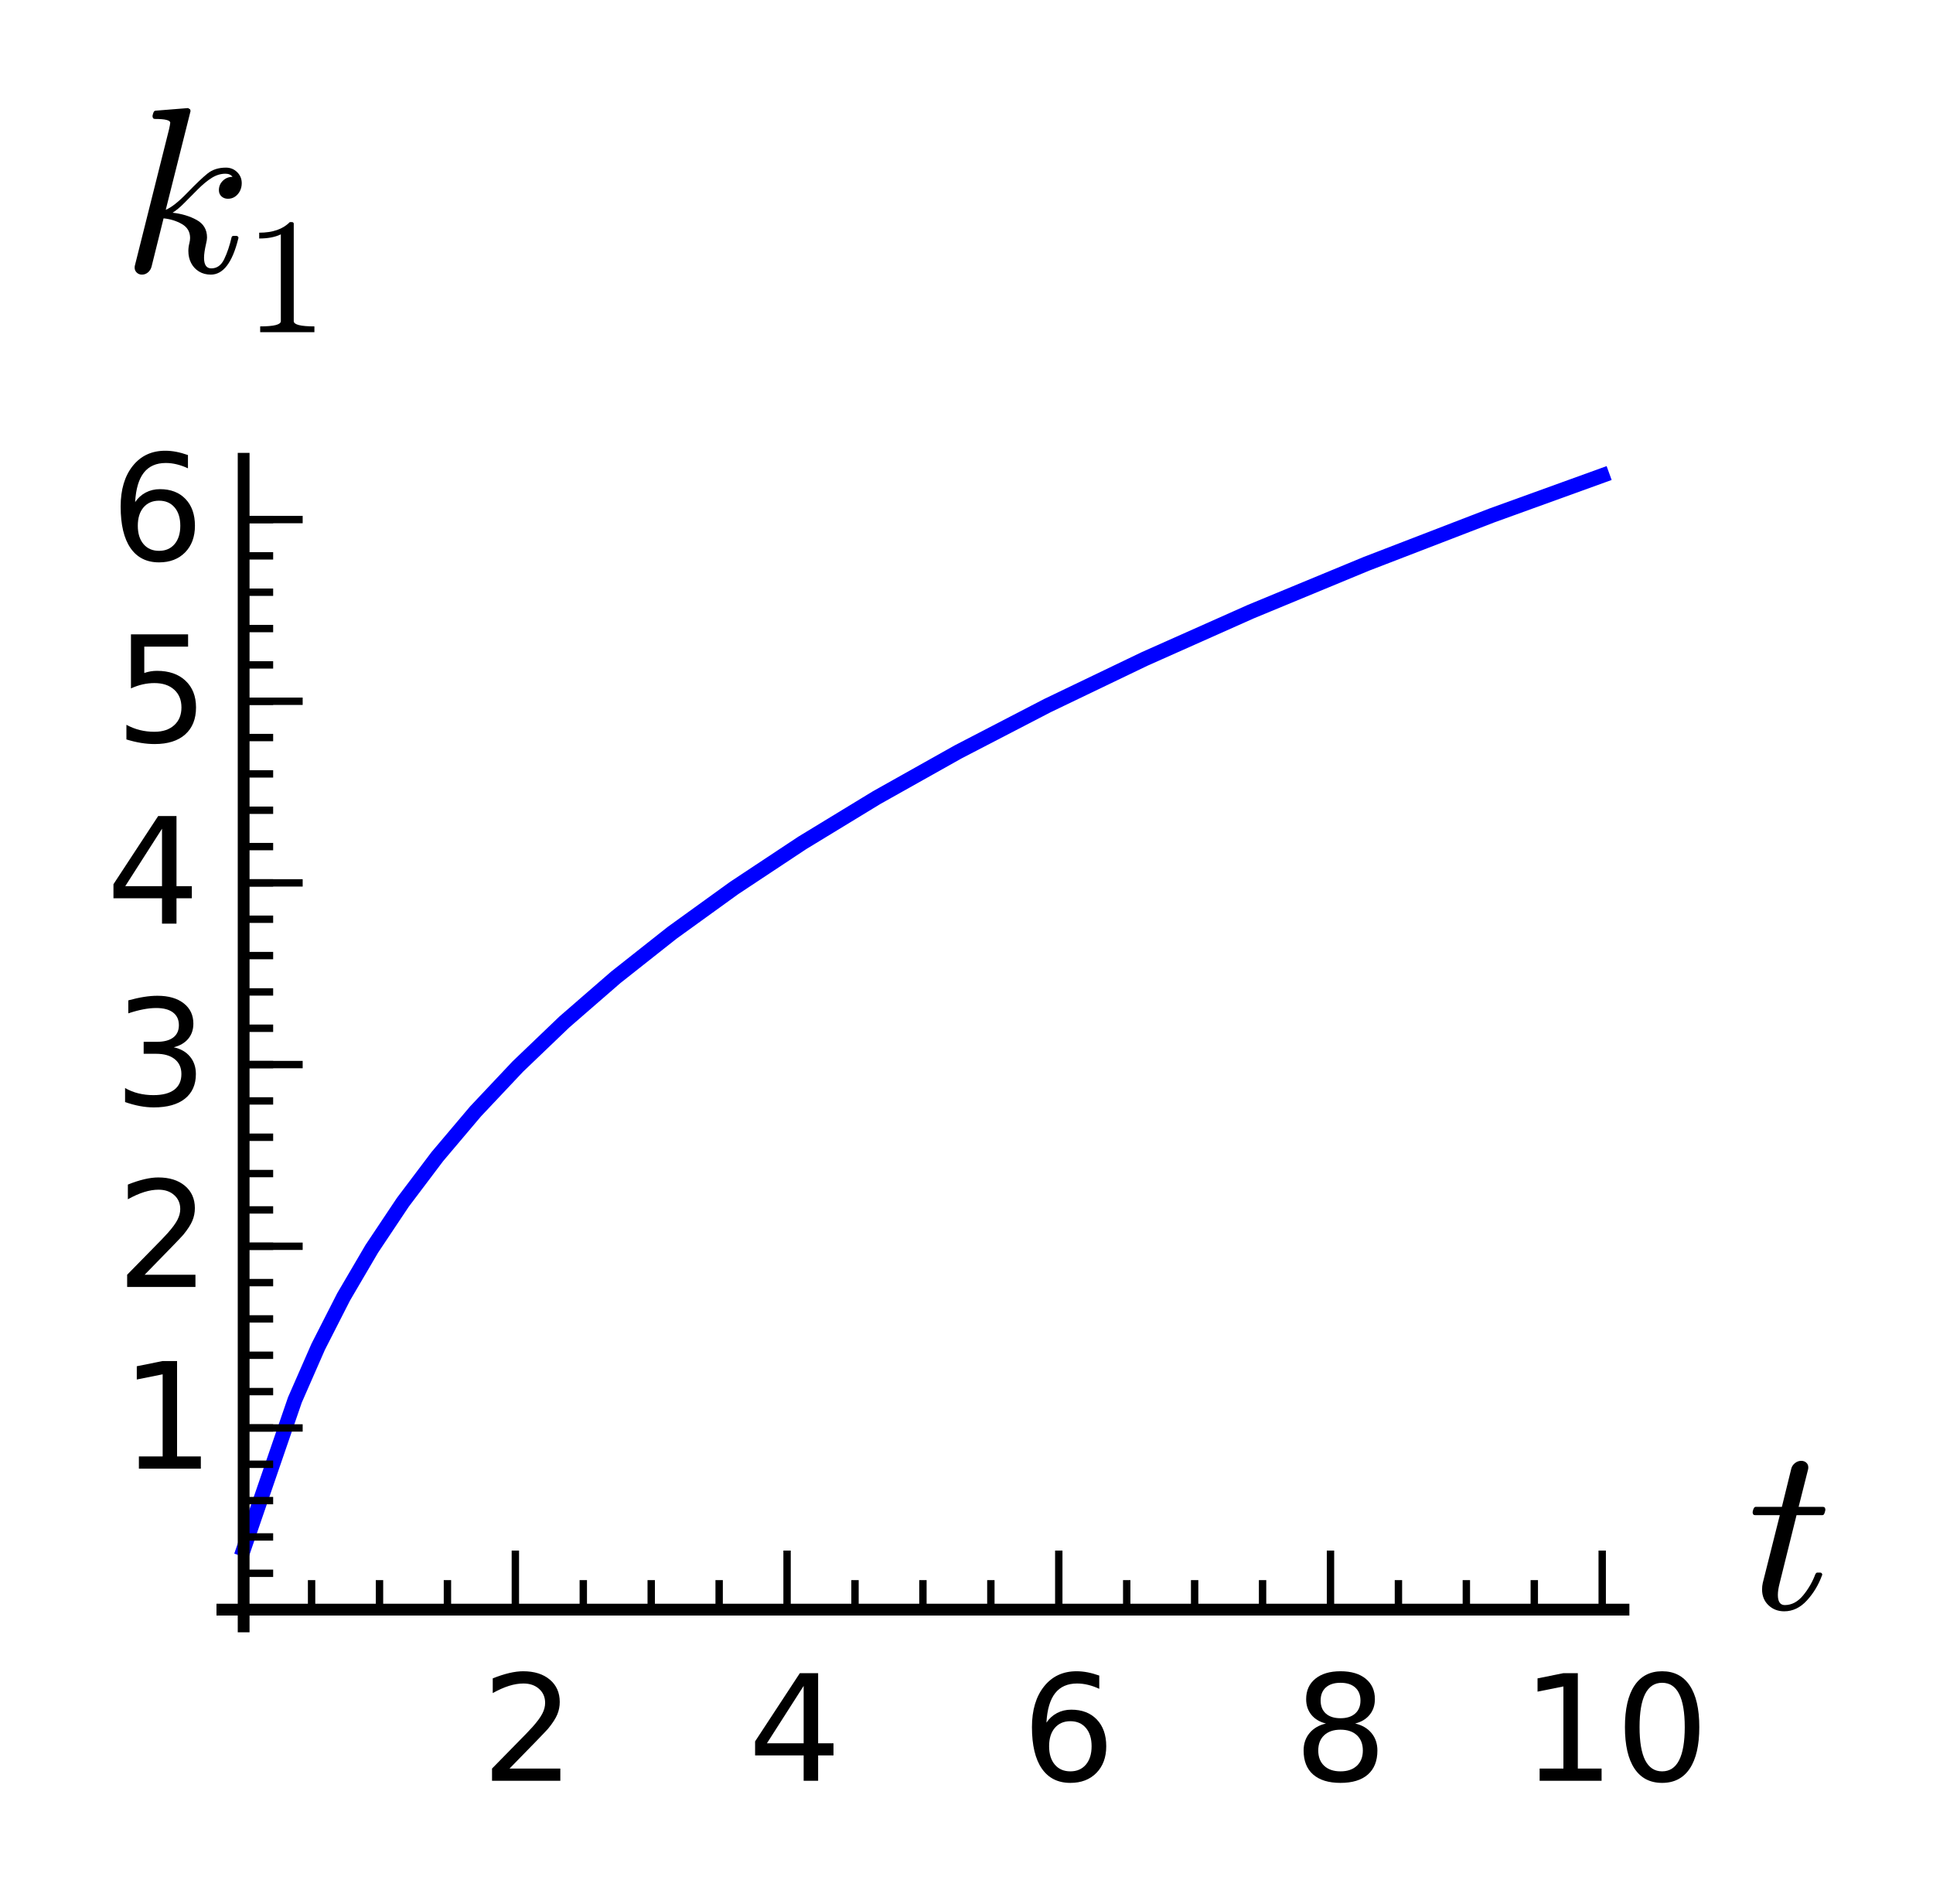
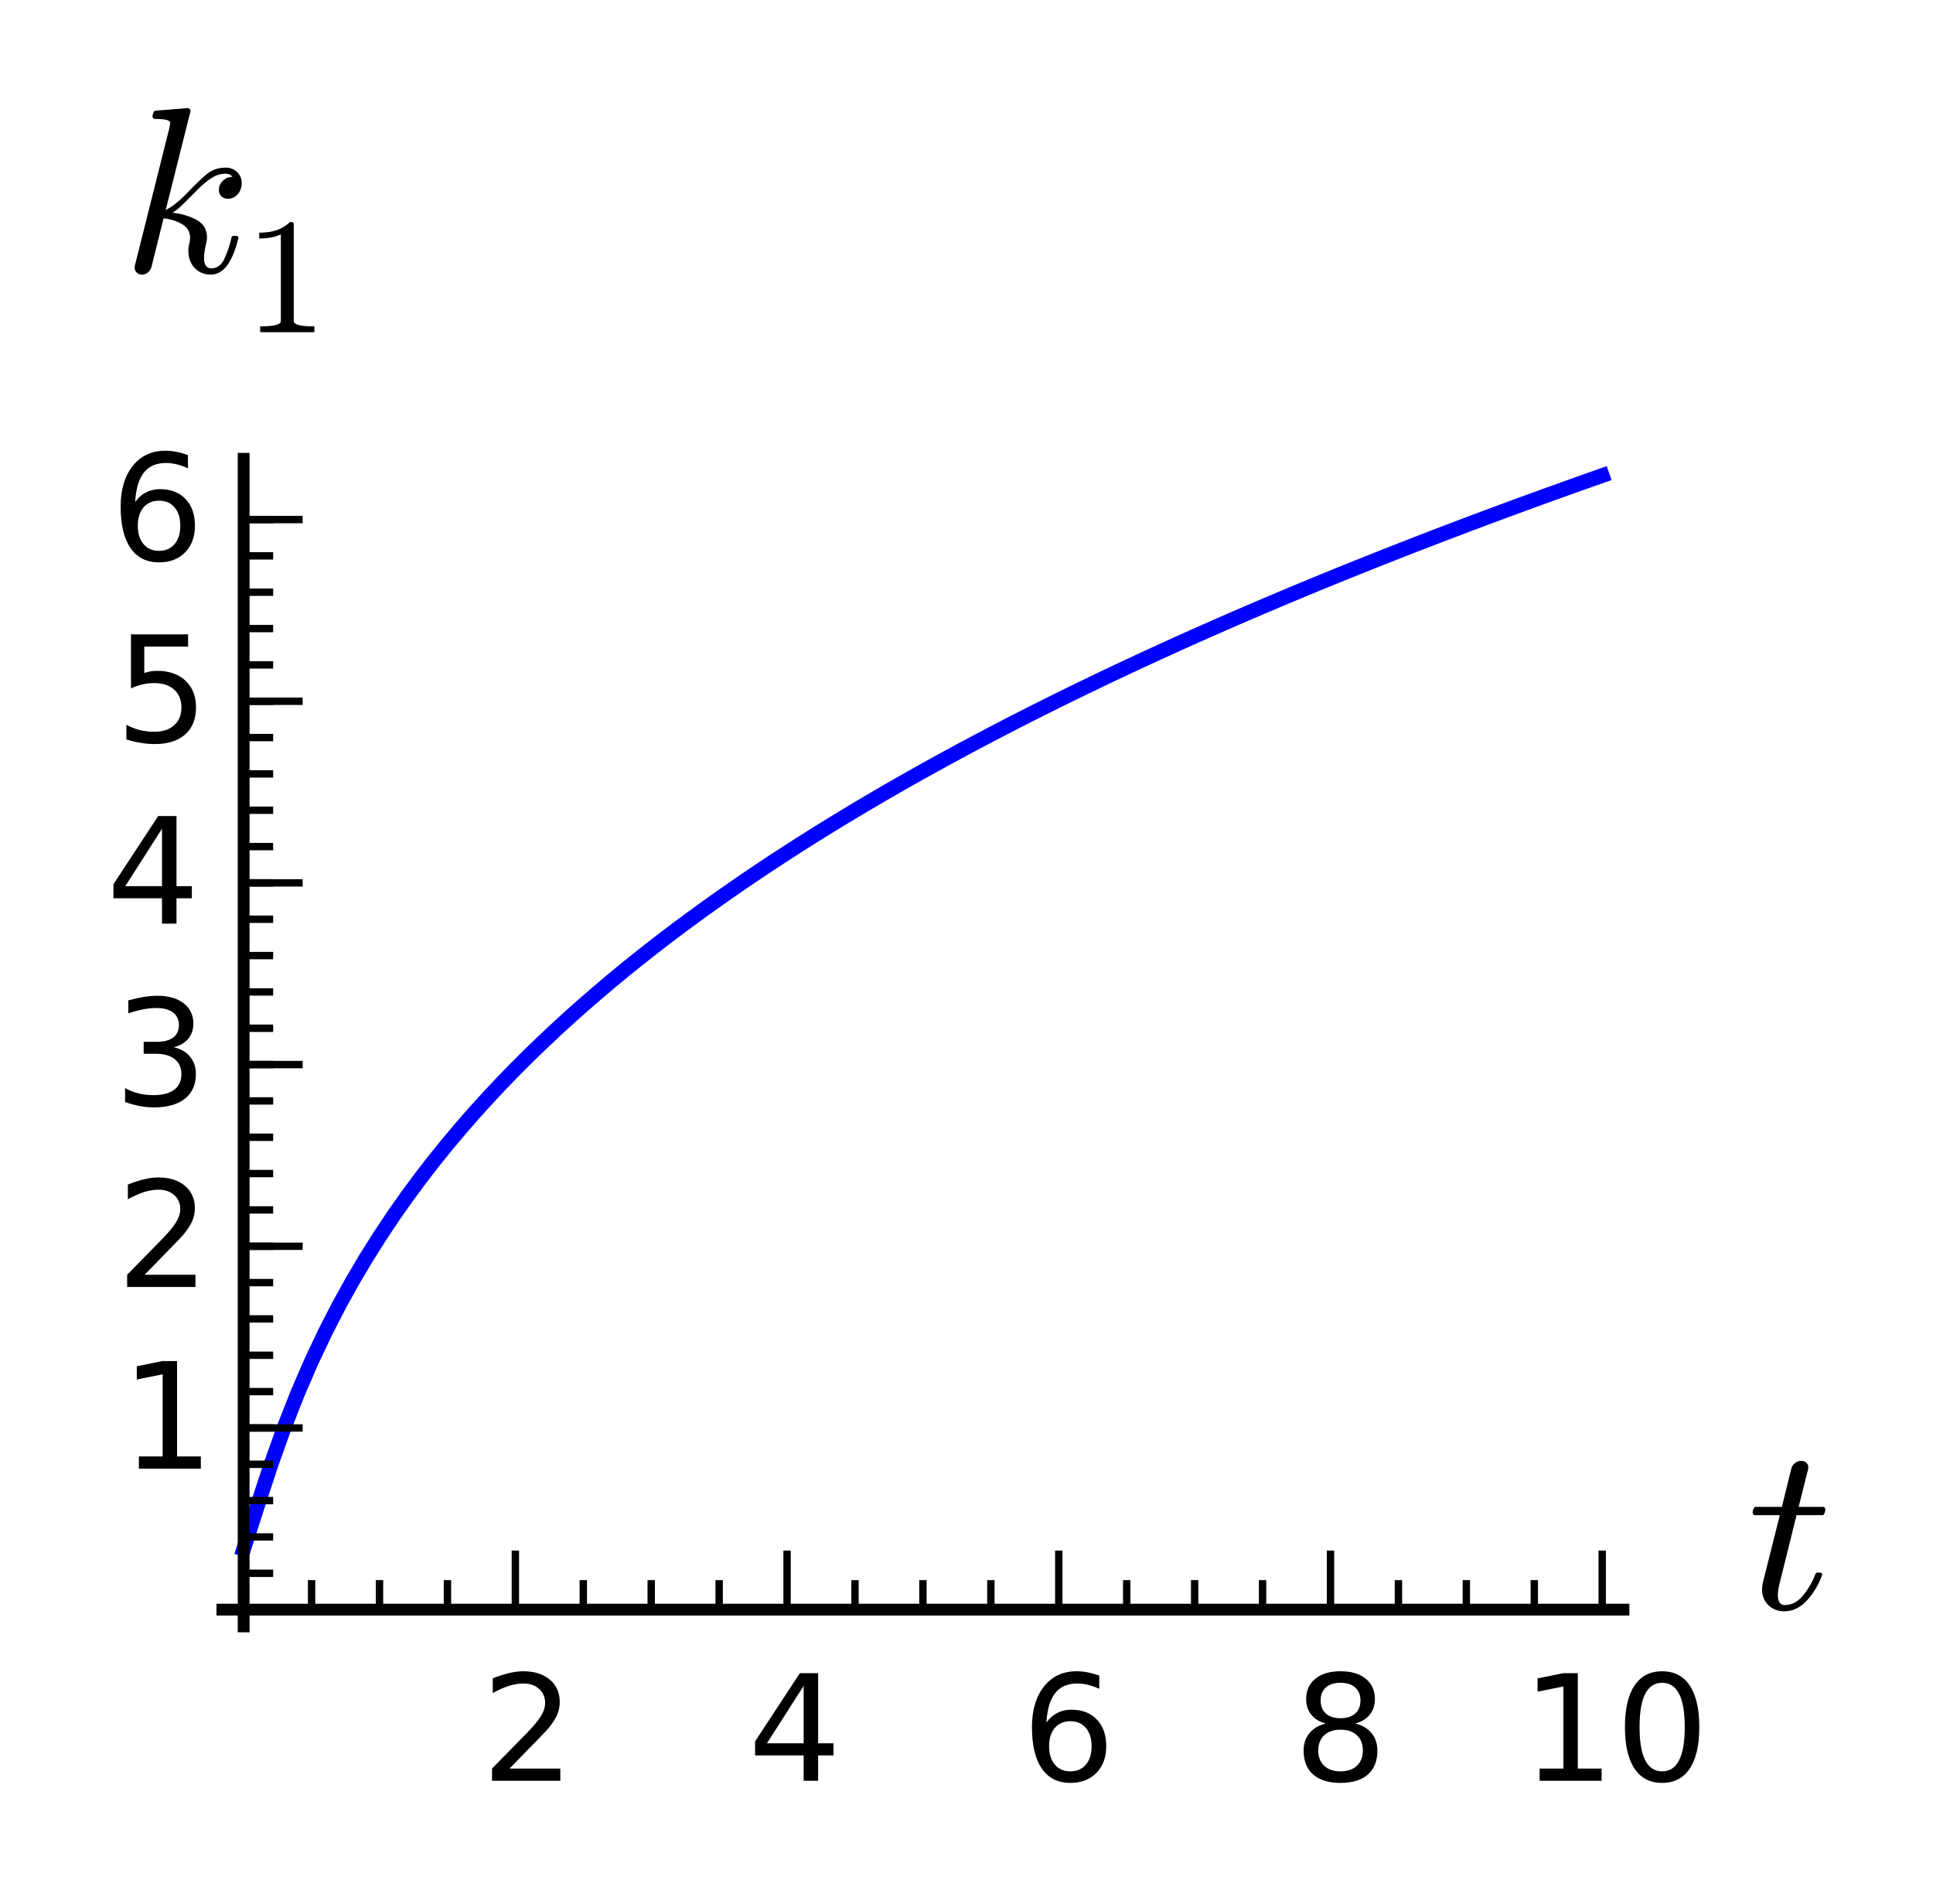
<svg xmlns="http://www.w3.org/2000/svg" xmlns:xlink="http://www.w3.org/1999/xlink" height="129pt" version="1.1" viewBox="0 0 131 129" width="131pt">
  <defs>
    <style type="text/css">
*{stroke-linecap:butt;stroke-linejoin:round;}
  </style>
  </defs>
  <g id="figure_1">
    <g id="patch_1">
      <path d=" M4.44089e-16 129.94 L131.544 129.94 L131.544 0 L4.44089e-16 0 z " style="fill:#ffffff;" />
    </g>
    <g id="axes_1">
      <g id="patch_2">
        <path d=" M14.671 110.599 L110.424 110.599 L110.424 30.685 L14.671 30.685 z " style="fill:#ffffff;" />
      </g>
      <g id="line2d_1">
-         <path clip-path="url(#p1717a278fa)" d=" M16.512 104.959 L19.983 94.86 L21.567 91.246 L23.289 87.868 L25.195 84.618 L27.303 81.461 L29.642 78.362 L32.229 75.303 L35.092 72.266 L38.25 69.243 L41.73 66.222 L45.551 63.203 L49.75 60.171 L54.362 57.117 L59.417 54.04 L64.941 50.941 L70.981 47.81 L77.573 44.646 L84.764 41.444 L92.59 38.206 L101.106 34.925 L108.582 32.222 L108.582 32.222" style="fill:none;stroke:#0000ff;stroke-linecap:square;" />
+         <path clip-path="url(#p1717a278fa)" d=" M16.512 104.959 L17.433 102.076 L18.354 99.26 L19.275 96.68 L20.195 94.343 L21.116 92.219 L22.037 90.275 L22.957 88.481 L23.878 86.815 L24.799 85.258 L25.72 83.794 L26.64 82.412 L27.561 81.101 L28.482 79.854 L29.402 78.663 L30.323 77.523 L31.244 76.428 L32.164 75.376 L33.085 74.361 L34.006 73.381 L34.926 72.433 L35.847 71.515 L36.768 70.624 L37.689 69.759 L38.609 68.917 L39.53 68.098 L40.451 67.3 L41.371 66.521 L42.292 65.76 L43.213 65.018 L44.133 64.291 L45.054 63.58 L45.975 62.884 L46.896 62.203 L47.816 61.534 L48.737 60.878 L49.658 60.235 L50.578 59.603 L51.499 58.982 L52.42 58.371 L53.34 57.772 L54.261 57.181 L55.182 56.601 L56.103 56.029 L57.023 55.466 L57.944 54.911 L58.865 54.365 L59.785 53.826 L60.706 53.295 L61.627 52.771 L62.547 52.254 L63.468 51.744 L64.389 51.24 L65.31 50.743 L66.23 50.252 L67.151 49.767 L68.072 49.288 L68.992 48.815 L69.913 48.346 L70.834 47.884 L71.754 47.426 L72.675 46.974 L73.596 46.526 L74.516 46.084 L75.437 45.645 L76.358 45.212 L77.279 44.783 L78.199 44.358 L79.12 43.937 L80.041 43.52 L80.961 43.108 L81.882 42.699 L82.803 42.294 L83.724 41.893 L84.644 41.496 L85.565 41.102 L86.486 40.711 L87.406 40.324 L88.327 39.941 L89.248 39.56 L90.168 39.183 L91.089 38.809 L92.01 38.438 L92.93 38.07 L93.851 37.705 L94.772 37.343 L95.693 36.983 L96.613 36.627 L97.534 36.273 L98.455 35.922 L99.375 35.573 L100.296 35.227 L101.217 34.884 L102.138 34.543 L103.058 34.204 L103.979 33.868 L104.9 33.534 L105.82 33.203 L106.741 32.873 L107.662 32.547 L108.582 32.222" style="fill:none;stroke:#0000ff;stroke-linecap:square;" />
      </g>
      <g id="matplotlib.axis_1">
        <g id="xtick_1">
          <g id="line2d_2">
            <defs>
              <path d=" M0 0 L0 -4" id="m93b0483c22" style="stroke:#000000;stroke-width:0.5;" />
            </defs>
            <g>
              <use style="stroke:#000000;stroke-width:0.5;" x="16.512" xlink:href="#m93b0483c22" y="109.062" />
            </g>
          </g>
        </g>
        <g id="xtick_2">
          <g id="line2d_3">
            <g>
              <use style="stroke:#000000;stroke-width:0.5;" x="34.926" xlink:href="#m93b0483c22" y="109.062" />
            </g>
          </g>
          <g id="text_1">
            <defs>
              <path d=" M19.188 8.297 L53.609 8.297 L53.609 0 L7.328 0 L7.328 8.297 Q12.938 14.109 22.625 23.891 Q32.328 33.688 34.812 36.531 Q39.547 41.844 41.422 45.531 Q43.312 49.219 43.312 52.781 Q43.312 58.594 39.234 62.25 Q35.156 65.922 28.609 65.922 Q23.969 65.922 18.812 64.312 Q13.672 62.703 7.812 59.422 L7.812 69.391 Q13.766 71.781 18.938 73 Q24.125 74.219 28.422 74.219 Q39.75 74.219 46.484 68.547 Q53.219 62.891 53.219 53.422 Q53.219 48.922 51.531 44.891 Q49.859 40.875 45.406 35.406 Q44.188 33.984 37.641 27.219 Q31.109 20.453 19.188 8.297" id="BitstreamVeraSans-Roman-32" />
            </defs>
            <g transform="translate(32.61242 120.6605)scale(0.1 -0.1)">
              <use xlink:href="#BitstreamVeraSans-Roman-32" />
            </g>
          </g>
        </g>
        <g id="xtick_3">
          <g id="line2d_4">
            <g>
              <use style="stroke:#000000;stroke-width:0.5;" x="53.34" xlink:href="#m93b0483c22" y="109.062" />
            </g>
          </g>
          <g id="text_2">
            <defs>
              <path d=" M37.797 64.312 L12.891 25.391 L37.797 25.391 z  M35.203 72.906 L47.609 72.906 L47.609 25.391 L58.016 25.391 L58.016 17.188 L47.609 17.188 L47.609 0 L37.797 0 L37.797 17.188 L4.891 17.188 L4.891 26.703 z " id="BitstreamVeraSans-Roman-34" />
            </defs>
            <g transform="translate(50.68422 120.6605)scale(0.1 -0.1)">
              <use xlink:href="#BitstreamVeraSans-Roman-34" />
            </g>
          </g>
        </g>
        <g id="xtick_4">
          <g id="line2d_5">
            <g>
              <use style="stroke:#000000;stroke-width:0.5;" x="71.754" xlink:href="#m93b0483c22" y="109.062" />
            </g>
          </g>
          <g id="text_3">
            <defs>
              <path d=" M33.016 40.375 Q26.375 40.375 22.484 35.828 Q18.609 31.297 18.609 23.391 Q18.609 15.531 22.484 10.953 Q26.375 6.391 33.016 6.391 Q39.656 6.391 43.531 10.953 Q47.406 15.531 47.406 23.391 Q47.406 31.297 43.531 35.828 Q39.656 40.375 33.016 40.375 M52.594 71.297 L52.594 62.312 Q48.875 64.062 45.094 64.984 Q41.312 65.922 37.594 65.922 Q27.828 65.922 22.672 59.328 Q17.531 52.734 16.797 39.406 Q19.672 43.656 24.016 45.922 Q28.375 48.188 33.594 48.188 Q44.578 48.188 50.953 41.516 Q57.328 34.859 57.328 23.391 Q57.328 12.156 50.688 5.359 Q44.047 -1.422 33.016 -1.422 Q20.359 -1.422 13.672 8.266 Q6.984 17.969 6.984 36.375 Q6.984 53.656 15.188 63.938 Q23.391 74.219 37.203 74.219 Q40.922 74.219 44.703 73.484 Q48.484 72.75 52.594 71.297" id="BitstreamVeraSans-Roman-36" />
            </defs>
            <g transform="translate(69.23726 120.6605)scale(0.1 -0.1)">
              <use xlink:href="#BitstreamVeraSans-Roman-36" />
            </g>
          </g>
        </g>
        <g id="xtick_5">
          <g id="line2d_6">
            <g>
              <use style="stroke:#000000;stroke-width:0.5;" x="90.168" xlink:href="#m93b0483c22" y="109.062" />
            </g>
          </g>
          <g id="text_4">
            <defs>
              <path d=" M31.781 34.625 Q24.75 34.625 20.719 30.859 Q16.703 27.094 16.703 20.516 Q16.703 13.922 20.719 10.156 Q24.75 6.391 31.781 6.391 Q38.812 6.391 42.859 10.172 Q46.922 13.969 46.922 20.516 Q46.922 27.094 42.891 30.859 Q38.875 34.625 31.781 34.625 M21.922 38.812 Q15.578 40.375 12.031 44.719 Q8.5 49.078 8.5 55.328 Q8.5 64.062 14.719 69.141 Q20.953 74.219 31.781 74.219 Q42.672 74.219 48.875 69.141 Q55.078 64.062 55.078 55.328 Q55.078 49.078 51.531 44.719 Q48 40.375 41.703 38.812 Q48.828 37.156 52.797 32.312 Q56.781 27.484 56.781 20.516 Q56.781 9.906 50.312 4.234 Q43.844 -1.422 31.781 -1.422 Q19.734 -1.422 13.25 4.234 Q6.781 9.906 6.781 20.516 Q6.781 27.484 10.781 32.312 Q14.797 37.156 21.922 38.812 M18.312 54.391 Q18.312 48.734 21.844 45.562 Q25.391 42.391 31.781 42.391 Q38.141 42.391 41.719 45.562 Q45.312 48.734 45.312 54.391 Q45.312 60.062 41.719 63.234 Q38.141 66.406 31.781 66.406 Q25.391 66.406 21.844 63.234 Q18.312 60.062 18.312 54.391" id="BitstreamVeraSans-Roman-38" />
            </defs>
            <g transform="translate(87.66844 120.6605)scale(0.1 -0.1)">
              <use xlink:href="#BitstreamVeraSans-Roman-38" />
            </g>
          </g>
        </g>
        <g id="xtick_6">
          <g id="line2d_7">
            <g>
              <use style="stroke:#000000;stroke-width:0.5;" x="108.582" xlink:href="#m93b0483c22" y="109.062" />
            </g>
          </g>
          <g id="text_5">
            <defs>
              <path d=" M31.781 66.406 Q24.172 66.406 20.328 58.906 Q16.5 51.422 16.5 36.375 Q16.5 21.391 20.328 13.891 Q24.172 6.391 31.781 6.391 Q39.453 6.391 43.281 13.891 Q47.125 21.391 47.125 36.375 Q47.125 51.422 43.281 58.906 Q39.453 66.406 31.781 66.406 M31.781 74.219 Q44.047 74.219 50.516 64.516 Q56.984 54.828 56.984 36.375 Q56.984 17.969 50.516 8.266 Q44.047 -1.422 31.781 -1.422 Q19.531 -1.422 13.062 8.266 Q6.594 17.969 6.594 36.375 Q6.594 54.828 13.062 64.516 Q19.531 74.219 31.781 74.219" id="BitstreamVeraSans-Roman-30" />
              <path d=" M12.406 8.297 L28.516 8.297 L28.516 63.922 L10.984 60.406 L10.984 69.391 L28.422 72.906 L38.281 72.906 L38.281 8.297 L54.391 8.297 L54.391 0 L12.406 0 z " id="BitstreamVeraSans-Roman-31" />
            </defs>
            <g transform="translate(103.1012 120.6605)scale(0.1 -0.1)">
              <use xlink:href="#BitstreamVeraSans-Roman-31" />
              <use x="63.623" xlink:href="#BitstreamVeraSans-Roman-30" />
            </g>
          </g>
        </g>
        <g id="xtick_7">
          <g id="line2d_8">
            <defs>
              <path d=" M0 0 L0 -2" id="m177f7580d0" style="stroke:#000000;stroke-width:0.5;" />
            </defs>
            <g>
              <use style="stroke:#000000;stroke-width:0.5;" x="21.116" xlink:href="#m177f7580d0" y="109.062" />
            </g>
          </g>
        </g>
        <g id="xtick_8">
          <g id="line2d_9">
            <g>
              <use style="stroke:#000000;stroke-width:0.5;" x="25.719" xlink:href="#m177f7580d0" y="109.062" />
            </g>
          </g>
        </g>
        <g id="xtick_9">
          <g id="line2d_10">
            <g>
              <use style="stroke:#000000;stroke-width:0.5;" x="30.323" xlink:href="#m177f7580d0" y="109.062" />
            </g>
          </g>
        </g>
        <g id="xtick_10">
          <g id="line2d_11">
            <g>
              <use style="stroke:#000000;stroke-width:0.5;" x="39.53" xlink:href="#m177f7580d0" y="109.062" />
            </g>
          </g>
        </g>
        <g id="xtick_11">
          <g id="line2d_12">
            <g>
              <use style="stroke:#000000;stroke-width:0.5;" x="44.133" xlink:href="#m177f7580d0" y="109.062" />
            </g>
          </g>
        </g>
        <g id="xtick_12">
          <g id="line2d_13">
            <g>
              <use style="stroke:#000000;stroke-width:0.5;" x="48.737" xlink:href="#m177f7580d0" y="109.062" />
            </g>
          </g>
        </g>
        <g id="xtick_13">
          <g id="line2d_14">
            <g>
              <use style="stroke:#000000;stroke-width:0.5;" x="57.944" xlink:href="#m177f7580d0" y="109.062" />
            </g>
          </g>
        </g>
        <g id="xtick_14">
          <g id="line2d_15">
            <g>
              <use style="stroke:#000000;stroke-width:0.5;" x="62.547" xlink:href="#m177f7580d0" y="109.062" />
            </g>
          </g>
        </g>
        <g id="xtick_15">
          <g id="line2d_16">
            <g>
              <use style="stroke:#000000;stroke-width:0.5;" x="67.151" xlink:href="#m177f7580d0" y="109.062" />
            </g>
          </g>
        </g>
        <g id="xtick_16">
          <g id="line2d_17">
            <g>
              <use style="stroke:#000000;stroke-width:0.5;" x="76.358" xlink:href="#m177f7580d0" y="109.062" />
            </g>
          </g>
        </g>
        <g id="xtick_17">
          <g id="line2d_18">
            <g>
              <use style="stroke:#000000;stroke-width:0.5;" x="80.961" xlink:href="#m177f7580d0" y="109.062" />
            </g>
          </g>
        </g>
        <g id="xtick_18">
          <g id="line2d_19">
            <g>
              <use style="stroke:#000000;stroke-width:0.5;" x="85.565" xlink:href="#m177f7580d0" y="109.062" />
            </g>
          </g>
        </g>
        <g id="xtick_19">
          <g id="line2d_20">
            <g>
              <use style="stroke:#000000;stroke-width:0.5;" x="94.772" xlink:href="#m177f7580d0" y="109.062" />
            </g>
          </g>
        </g>
        <g id="xtick_20">
          <g id="line2d_21">
            <g>
              <use style="stroke:#000000;stroke-width:0.5;" x="99.375" xlink:href="#m177f7580d0" y="109.062" />
            </g>
          </g>
        </g>
        <g id="xtick_21">
          <g id="line2d_22">
            <g>
              <use style="stroke:#000000;stroke-width:0.5;" x="103.979" xlink:href="#m177f7580d0" y="109.062" />
            </g>
          </g>
        </g>
        <g id="text_6">
          <defs>
            <path d=" M6.203 8.109 Q6.203 9.578 6.5 10.891 L13.719 39.594 L3.219 39.594 Q2.203 39.594 2.203 40.922 Q2.594 43.109 3.516 43.109 L14.594 43.109 L18.609 59.422 Q19 60.75 20.172 61.672 Q21.344 62.594 22.797 62.594 Q24.078 62.594 24.922 61.828 Q25.781 61.078 25.781 59.812 Q25.781 59.516 25.75 59.344 Q25.734 59.188 25.688 58.984 L21.688 43.109 L31.984 43.109 Q33.016 43.109 33.016 41.797 Q32.953 41.547 32.812 40.953 Q32.672 40.375 32.422 39.984 Q32.172 39.594 31.688 39.594 L20.797 39.594 L13.625 10.688 Q12.891 7.859 12.891 5.812 Q12.891 1.516 15.828 1.516 Q20.219 1.516 23.609 5.641 Q27 9.766 28.812 14.703 Q29.203 15.281 29.594 15.281 L30.812 15.281 Q31.203 15.281 31.438 15.016 Q31.688 14.75 31.688 14.406 Q31.688 14.203 31.594 14.109 Q29.391 8.062 25.188 3.469 Q21 -1.125 15.578 -1.125 Q11.625 -1.125 8.906 1.453 Q6.203 4.047 6.203 8.109" id="Cmmi10-74" />
          </defs>
          <g transform="translate(118.4238 109.0621)scale(0.16 -0.16)">
            <use transform="translate(0.0 0.40625)" xlink:href="#Cmmi10-74" />
          </g>
        </g>
      </g>
      <g id="matplotlib.axis_2">
        <g id="ytick_1">
          <g id="line2d_23">
            <defs>
              <path d=" M0 0 L4 0" id="m728421d6d4" style="stroke:#000000;stroke-width:0.5;" />
            </defs>
            <g>
              <use style="stroke:#000000;stroke-width:0.5;" x="16.512" xlink:href="#m728421d6d4" y="109.062" />
            </g>
          </g>
        </g>
        <g id="ytick_2">
          <g id="line2d_24">
            <g>
              <use style="stroke:#000000;stroke-width:0.5;" x="16.512" xlink:href="#m728421d6d4" y="96.752" />
            </g>
          </g>
          <g id="text_7">
-             <g transform="translate(8.171875 99.51161)scale(0.1 -0.1)">
+             <g transform="translate(8.171875 99.5116)scale(0.1 -0.1)">
              <use xlink:href="#BitstreamVeraSans-Roman-31" />
            </g>
          </g>
        </g>
        <g id="ytick_3">
          <g id="line2d_25">
            <g>
              <use style="stroke:#000000;stroke-width:0.5;" x="16.512" xlink:href="#m728421d6d4" y="84.442" />
            </g>
          </g>
          <g id="text_8">
-             <g transform="translate(7.884375 87.20177)scale(0.1 -0.1)">
+             <g transform="translate(7.884375 87.20175)scale(0.1 -0.1)">
              <use xlink:href="#BitstreamVeraSans-Roman-32" />
            </g>
          </g>
        </g>
        <g id="ytick_4">
          <g id="line2d_26">
            <g>
              <use style="stroke:#000000;stroke-width:0.5;" x="16.512" xlink:href="#m728421d6d4" y="72.133" />
            </g>
          </g>
          <g id="text_9">
            <defs>
              <path d=" M40.578 39.312 Q47.656 37.797 51.625 33 Q55.609 28.219 55.609 21.188 Q55.609 10.406 48.188 4.484 Q40.766 -1.422 27.094 -1.422 Q22.516 -1.422 17.656 -0.516 Q12.797 0.391 7.625 2.203 L7.625 11.719 Q11.719 9.328 16.594 8.109 Q21.484 6.891 26.812 6.891 Q36.078 6.891 40.938 10.547 Q45.797 14.203 45.797 21.188 Q45.797 27.641 41.281 31.266 Q36.766 34.906 28.719 34.906 L20.219 34.906 L20.219 43.016 L29.109 43.016 Q36.375 43.016 40.234 45.922 Q44.094 48.828 44.094 54.297 Q44.094 59.906 40.109 62.906 Q36.141 65.922 28.719 65.922 Q24.656 65.922 20.016 65.031 Q15.375 64.156 9.812 62.312 L9.812 71.094 Q15.438 72.656 20.344 73.438 Q25.25 74.219 29.594 74.219 Q40.828 74.219 47.359 69.109 Q53.906 64.016 53.906 55.328 Q53.906 49.266 50.438 45.094 Q46.969 40.922 40.578 39.312" id="BitstreamVeraSans-Roman-33" />
            </defs>
-             <g transform="translate(7.714062 74.89194)scale(0.1 -0.1)">
+             <g transform="translate(7.714062 74.8919)scale(0.1 -0.1)">
              <use xlink:href="#BitstreamVeraSans-Roman-33" />
            </g>
          </g>
        </g>
        <g id="ytick_5">
          <g id="line2d_27">
            <g>
              <use style="stroke:#000000;stroke-width:0.5;" x="16.512" xlink:href="#m728421d6d4" y="59.823" />
            </g>
          </g>
          <g id="text_10">
-             <g transform="translate(7.2 62.5821)scale(0.1 -0.1)">
+             <g transform="translate(7.2 62.58205)scale(0.1 -0.1)">
              <use xlink:href="#BitstreamVeraSans-Roman-34" />
            </g>
          </g>
        </g>
        <g id="ytick_6">
          <g id="line2d_28">
            <g>
              <use style="stroke:#000000;stroke-width:0.5;" x="16.512" xlink:href="#m728421d6d4" y="47.513" />
            </g>
          </g>
          <g id="text_11">
            <defs>
              <path d=" M10.797 72.906 L49.516 72.906 L49.516 64.594 L19.828 64.594 L19.828 46.734 Q21.969 47.469 24.109 47.828 Q26.266 48.188 28.422 48.188 Q40.625 48.188 47.75 41.5 Q54.891 34.812 54.891 23.391 Q54.891 11.625 47.562 5.094 Q40.234 -1.422 26.906 -1.422 Q22.312 -1.422 17.547 -0.641 Q12.797 0.141 7.719 1.703 L7.719 11.625 Q12.109 9.234 16.797 8.062 Q21.484 6.891 26.703 6.891 Q35.156 6.891 40.078 11.328 Q45.016 15.766 45.016 23.391 Q45.016 31 40.078 35.438 Q35.156 39.891 26.703 39.891 Q22.75 39.891 18.812 39.016 Q14.891 38.141 10.797 36.281 z " id="BitstreamVeraSans-Roman-35" />
            </defs>
-             <g transform="translate(7.795312 50.27226)scale(0.1 -0.1)">
+             <g transform="translate(7.795312 50.2722)scale(0.1 -0.1)">
              <use xlink:href="#BitstreamVeraSans-Roman-35" />
            </g>
          </g>
        </g>
        <g id="ytick_7">
          <g id="line2d_29">
            <g>
              <use style="stroke:#000000;stroke-width:0.5;" x="16.512" xlink:href="#m728421d6d4" y="35.203" />
            </g>
          </g>
          <g id="text_12">
-             <g transform="translate(7.478125 37.96242)scale(0.1 -0.1)">
+             <g transform="translate(7.478125 37.96235)scale(0.1 -0.1)">
              <use xlink:href="#BitstreamVeraSans-Roman-36" />
            </g>
          </g>
        </g>
        <g id="ytick_8">
          <g id="line2d_30">
            <defs>
              <path d=" M0 0 L2 0" id="mf0c55a9a47" style="stroke:#000000;stroke-width:0.5;" />
            </defs>
            <g>
              <use style="stroke:#000000;stroke-width:0.5;" x="16.512" xlink:href="#mf0c55a9a47" y="106.6" />
            </g>
          </g>
        </g>
        <g id="ytick_9">
          <g id="line2d_31">
            <g>
              <use style="stroke:#000000;stroke-width:0.5;" x="16.512" xlink:href="#mf0c55a9a47" y="104.138" />
            </g>
          </g>
        </g>
        <g id="ytick_10">
          <g id="line2d_32">
            <g>
              <use style="stroke:#000000;stroke-width:0.5;" x="16.512" xlink:href="#mf0c55a9a47" y="101.676" />
            </g>
          </g>
        </g>
        <g id="ytick_11">
          <g id="line2d_33">
            <g>
              <use style="stroke:#000000;stroke-width:0.5;" x="16.512" xlink:href="#mf0c55a9a47" y="99.214" />
            </g>
          </g>
        </g>
        <g id="ytick_12">
          <g id="line2d_34">
            <g>
              <use style="stroke:#000000;stroke-width:0.5;" x="16.512" xlink:href="#mf0c55a9a47" y="96.752" />
            </g>
          </g>
        </g>
        <g id="ytick_13">
          <g id="line2d_35">
            <g>
              <use style="stroke:#000000;stroke-width:0.5;" x="16.512" xlink:href="#mf0c55a9a47" y="94.29" />
            </g>
          </g>
        </g>
        <g id="ytick_14">
          <g id="line2d_36">
            <g>
              <use style="stroke:#000000;stroke-width:0.5;" x="16.512" xlink:href="#mf0c55a9a47" y="91.828" />
            </g>
          </g>
        </g>
        <g id="ytick_15">
          <g id="line2d_37">
            <g>
              <use style="stroke:#000000;stroke-width:0.5;" x="16.512" xlink:href="#mf0c55a9a47" y="89.366" />
            </g>
          </g>
        </g>
        <g id="ytick_16">
          <g id="line2d_38">
            <g>
              <use style="stroke:#000000;stroke-width:0.5;" x="16.512" xlink:href="#mf0c55a9a47" y="86.904" />
            </g>
          </g>
        </g>
        <g id="ytick_17">
          <g id="line2d_39">
            <g>
              <use style="stroke:#000000;stroke-width:0.5;" x="16.512" xlink:href="#mf0c55a9a47" y="84.442" />
            </g>
          </g>
        </g>
        <g id="ytick_18">
          <g id="line2d_40">
            <g>
              <use style="stroke:#000000;stroke-width:0.5;" x="16.512" xlink:href="#mf0c55a9a47" y="81.98" />
            </g>
          </g>
        </g>
        <g id="ytick_19">
          <g id="line2d_41">
            <g>
              <use style="stroke:#000000;stroke-width:0.5;" x="16.512" xlink:href="#mf0c55a9a47" y="79.518" />
            </g>
          </g>
        </g>
        <g id="ytick_20">
          <g id="line2d_42">
            <g>
              <use style="stroke:#000000;stroke-width:0.5;" x="16.512" xlink:href="#mf0c55a9a47" y="77.056" />
            </g>
          </g>
        </g>
        <g id="ytick_21">
          <g id="line2d_43">
            <g>
-               <use style="stroke:#000000;stroke-width:0.5;" x="16.512" xlink:href="#mf0c55a9a47" y="74.595" />
+               <use style="stroke:#000000;stroke-width:0.5;" x="16.512" xlink:href="#mf0c55a9a47" y="74.594" />
            </g>
          </g>
        </g>
        <g id="ytick_22">
          <g id="line2d_44">
            <g>
              <use style="stroke:#000000;stroke-width:0.5;" x="16.512" xlink:href="#mf0c55a9a47" y="72.133" />
            </g>
          </g>
        </g>
        <g id="ytick_23">
          <g id="line2d_45">
            <g>
              <use style="stroke:#000000;stroke-width:0.5;" x="16.512" xlink:href="#mf0c55a9a47" y="69.671" />
            </g>
          </g>
        </g>
        <g id="ytick_24">
          <g id="line2d_46">
            <g>
              <use style="stroke:#000000;stroke-width:0.5;" x="16.512" xlink:href="#mf0c55a9a47" y="67.209" />
            </g>
          </g>
        </g>
        <g id="ytick_25">
          <g id="line2d_47">
            <g>
              <use style="stroke:#000000;stroke-width:0.5;" x="16.512" xlink:href="#mf0c55a9a47" y="64.747" />
            </g>
          </g>
        </g>
        <g id="ytick_26">
          <g id="line2d_48">
            <g>
              <use style="stroke:#000000;stroke-width:0.5;" x="16.512" xlink:href="#mf0c55a9a47" y="62.285" />
            </g>
          </g>
        </g>
        <g id="ytick_27">
          <g id="line2d_49">
            <g>
              <use style="stroke:#000000;stroke-width:0.5;" x="16.512" xlink:href="#mf0c55a9a47" y="59.823" />
            </g>
          </g>
        </g>
        <g id="ytick_28">
          <g id="line2d_50">
            <g>
              <use style="stroke:#000000;stroke-width:0.5;" x="16.512" xlink:href="#mf0c55a9a47" y="57.361" />
            </g>
          </g>
        </g>
        <g id="ytick_29">
          <g id="line2d_51">
            <g>
              <use style="stroke:#000000;stroke-width:0.5;" x="16.512" xlink:href="#mf0c55a9a47" y="54.899" />
            </g>
          </g>
        </g>
        <g id="ytick_30">
          <g id="line2d_52">
            <g>
              <use style="stroke:#000000;stroke-width:0.5;" x="16.512" xlink:href="#mf0c55a9a47" y="52.437" />
            </g>
          </g>
        </g>
        <g id="ytick_31">
          <g id="line2d_53">
            <g>
              <use style="stroke:#000000;stroke-width:0.5;" x="16.512" xlink:href="#mf0c55a9a47" y="49.975" />
            </g>
          </g>
        </g>
        <g id="ytick_32">
          <g id="line2d_54">
            <g>
              <use style="stroke:#000000;stroke-width:0.5;" x="16.512" xlink:href="#mf0c55a9a47" y="47.513" />
            </g>
          </g>
        </g>
        <g id="ytick_33">
          <g id="line2d_55">
            <g>
              <use style="stroke:#000000;stroke-width:0.5;" x="16.512" xlink:href="#mf0c55a9a47" y="45.051" />
            </g>
          </g>
        </g>
        <g id="ytick_34">
          <g id="line2d_56">
            <g>
              <use style="stroke:#000000;stroke-width:0.5;" x="16.512" xlink:href="#mf0c55a9a47" y="42.589" />
            </g>
          </g>
        </g>
        <g id="ytick_35">
          <g id="line2d_57">
            <g>
              <use style="stroke:#000000;stroke-width:0.5;" x="16.512" xlink:href="#mf0c55a9a47" y="40.127" />
            </g>
          </g>
        </g>
        <g id="ytick_36">
          <g id="line2d_58">
            <g>
              <use style="stroke:#000000;stroke-width:0.5;" x="16.512" xlink:href="#mf0c55a9a47" y="37.665" />
            </g>
          </g>
        </g>
        <g id="ytick_37">
          <g id="line2d_59">
            <g>
              <use style="stroke:#000000;stroke-width:0.5;" x="16.512" xlink:href="#mf0c55a9a47" y="35.203" />
            </g>
          </g>
        </g>
        <g id="text_13">
          <defs>
            <path d=" M9.281 0 L9.281 3.516 Q21.781 3.516 21.781 6.688 L21.781 59.188 Q16.609 56.688 8.688 56.688 L8.688 60.203 Q20.953 60.203 27.203 66.609 L28.609 66.609 Q28.953 66.609 29.266 66.328 Q29.594 66.062 29.594 65.719 L29.594 6.688 Q29.594 3.516 42.094 3.516 L42.094 0 z " id="Cmr10-31" />
            <path d=" M5.328 1.812 Q5.328 2.391 5.422 2.688 L19.922 60.5 Q20.312 62.203 20.406 63.188 Q20.406 64.797 13.922 64.797 Q12.891 64.797 12.891 66.109 Q12.938 66.359 13.109 66.984 Q13.281 67.625 13.547 67.969 Q13.812 68.312 14.312 68.312 L27.781 69.391 L28.078 69.391 Q28.078 69.281 28.422 69.109 Q28.766 68.953 28.812 68.891 Q29 68.406 29 68.109 L18.5 26.312 Q22.125 27.828 27.609 33.516 Q33.109 39.203 36.203 41.688 Q39.312 44.188 44 44.188 Q46.781 44.188 48.734 42.281 Q50.688 40.375 50.688 37.594 Q50.688 35.844 49.953 34.344 Q49.219 32.859 47.891 31.922 Q46.578 31 44.828 31 Q43.219 31 42.109 32 Q41.016 33.016 41.016 34.625 Q41.016 37.016 42.703 38.641 Q44.391 40.281 46.781 40.281 Q45.797 41.609 43.797 41.609 Q40.828 41.609 38.062 39.891 Q35.297 38.188 32.094 34.984 Q28.906 31.781 26.266 29.125 Q23.641 26.469 21.391 25.094 Q27.297 24.422 31.641 22 Q35.984 19.578 35.984 14.594 Q35.984 13.578 35.594 12.016 Q34.719 8.25 34.719 6 Q34.719 1.516 37.797 1.516 Q41.406 1.516 43.281 5.469 Q45.172 9.422 46.391 14.703 Q46.578 15.281 47.219 15.281 L48.391 15.281 Q48.781 15.281 49.047 15.031 Q49.312 14.797 49.312 14.406 Q49.312 14.312 49.219 14.109 Q45.453 -1.125 37.594 -1.125 Q34.766 -1.125 32.594 0.188 Q30.422 1.516 29.25 3.781 Q28.078 6.062 28.078 8.891 Q28.078 10.5 28.516 12.203 Q28.812 13.375 28.812 14.406 Q28.812 18.266 25.391 20.266 Q21.969 22.266 17.578 22.703 L12.5 2.297 Q12.109 0.781 10.984 -0.172 Q9.859 -1.125 8.406 -1.125 Q7.125 -1.125 6.219 -0.266 Q5.328 0.594 5.328 1.812" id="Cmmi10-6b" />
          </defs>
          <g transform="translate(8.2725 18.525)scale(0.16 -0.16)">
            <use transform="translate(0.0 0.609375)" xlink:href="#Cmmi10-6b" />
            <use transform="translate(52.00195 -24.9)scale(0.7)" xlink:href="#Cmr10-31" />
          </g>
        </g>
      </g>
      <g id="patch_3">
        <path d=" M14.671 109.062 L110.424 109.062" style="fill:none;stroke:#000000;stroke-width:0.8;" />
      </g>
      <g id="patch_4">
        <path d=" M16.512 110.599 L16.512 30.685" style="fill:none;stroke:#000000;stroke-width:0.8;" />
      </g>
    </g>
  </g>
  <defs>
    <clipPath id="p1717a278fa">
      <rect height="79.914" width="95.753" x="14.671" y="30.685" />
    </clipPath>
  </defs>
</svg>
